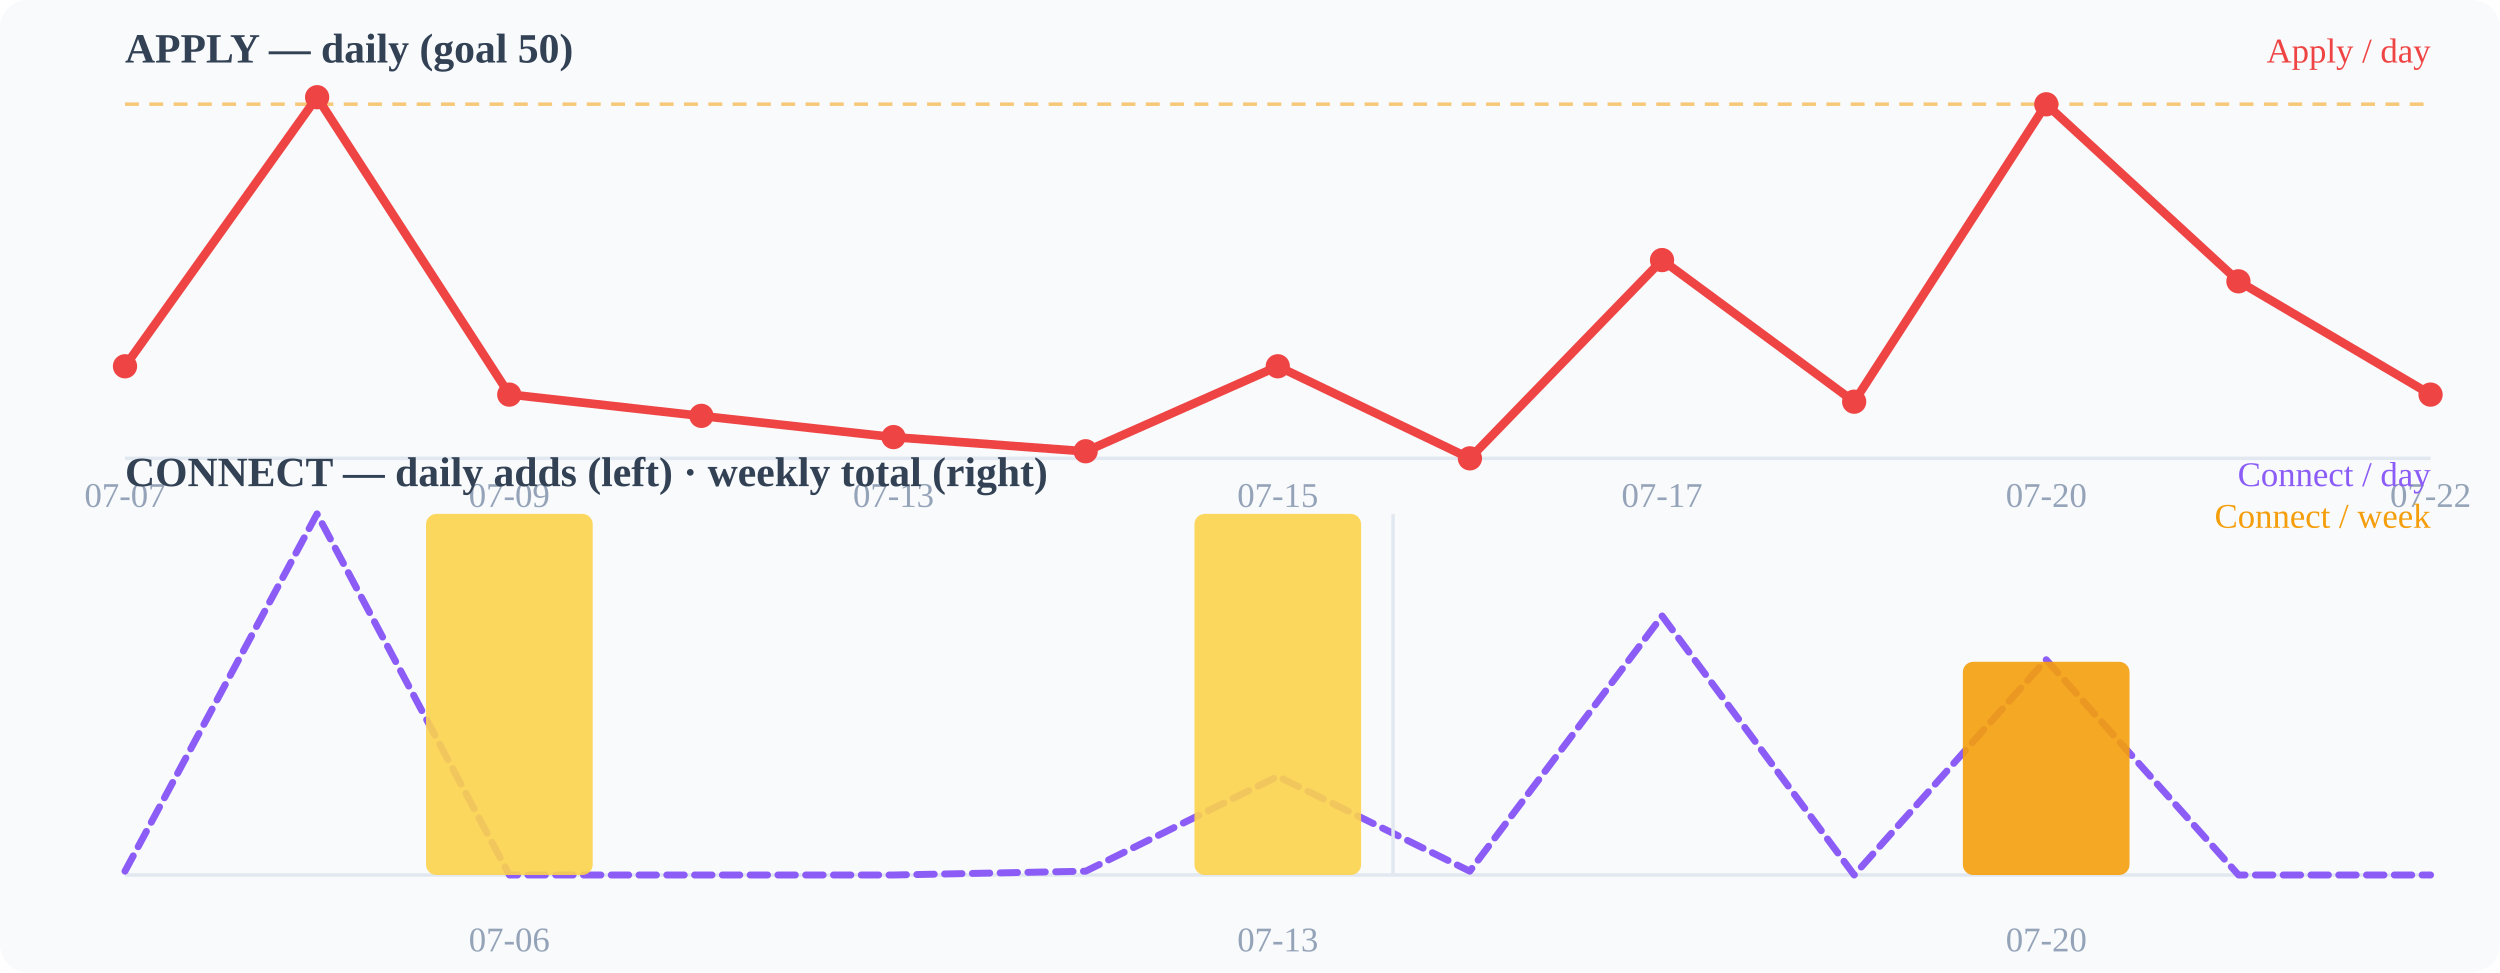
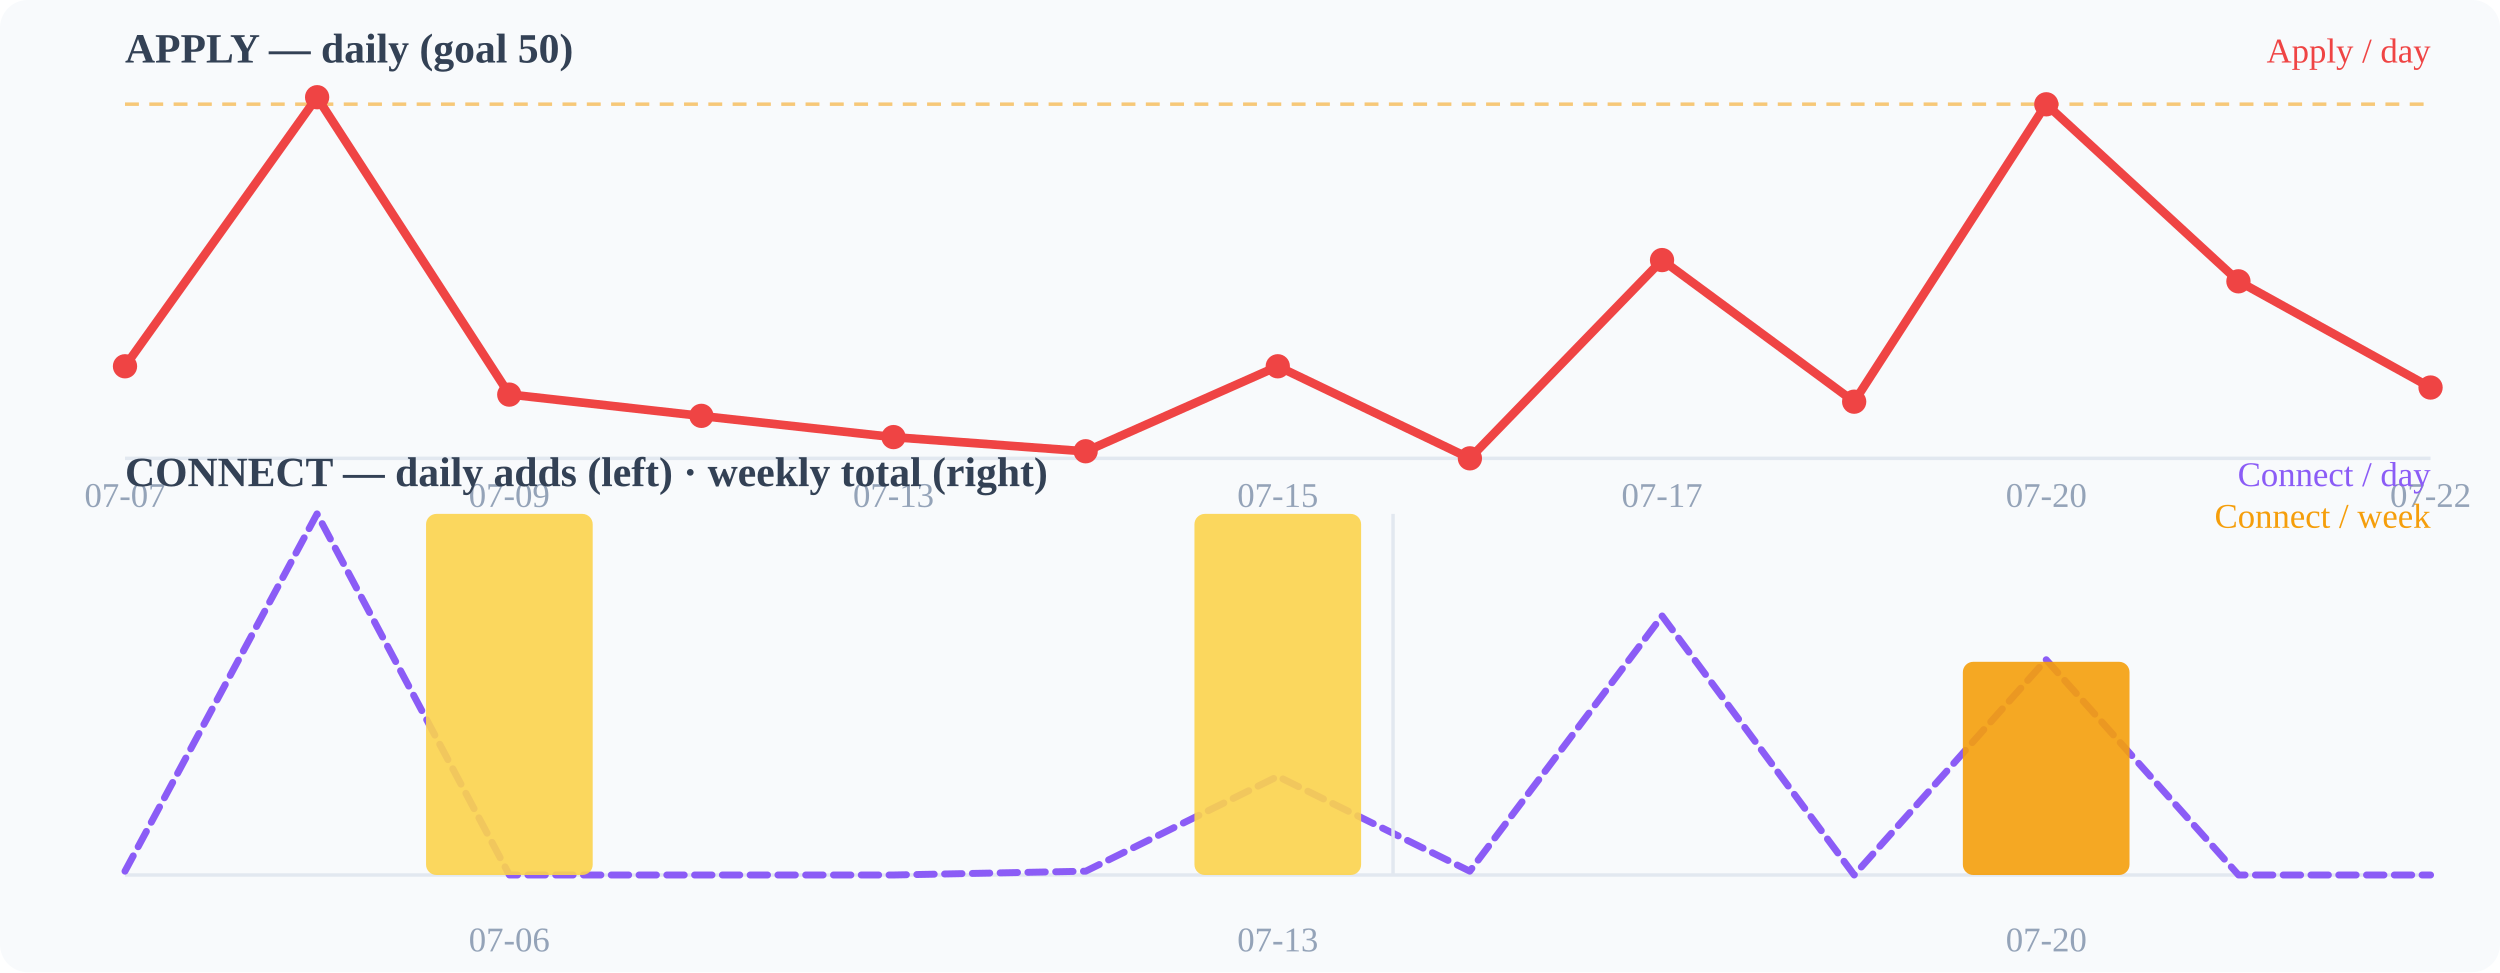
<svg xmlns="http://www.w3.org/2000/svg" width="720" height="280" viewBox="0 0 720 280">
  <rect width="720" height="280" fill="#f8fafc" rx="8" />
  <text x="36" y="18" font-size="12" font-weight="600" fill="#334155">APPLY — daily (goal 50)</text>
  <line x1="36" y1="132" x2="700" y2="132" stroke="#e2e8f0" stroke-width="1" />
  <line x1="36" y1="30.0" x2="700" y2="30.0" stroke="#f59e0b" stroke-width="1" stroke-dasharray="4 3" opacity="0.55" />
-   <polyline points="36.0,105.5 91.3,28.0 146.7,113.6 202.0,119.8 257.3,125.9 312.7,130.0 368.0,105.5 423.3,132.0 478.7,74.9 534.0,115.7 589.3,30.0 644.7,81.0 700.0,113.6" fill="none" stroke="#ef4444" stroke-width="2.5" stroke-linecap="round" stroke-linejoin="round" />
+   <polyline points="36.0,105.5 91.3,28.0 146.7,113.6 202.0,119.8 257.3,125.9 312.7,130.0 368.0,105.5 423.3,132.0 478.7,74.9 534.0,115.7 589.3,30.0 644.7,81.0 700.0,111.6" fill="none" stroke="#ef4444" stroke-width="2.5" stroke-linecap="round" stroke-linejoin="round" />
  <circle cx="36" cy="105.49" r="3.5" fill="#ef4444" />
  <circle cx="91.333" cy="28" r="3.5" fill="#ef4444" />
  <circle cx="146.667" cy="113.647" r="3.5" fill="#ef4444" />
  <circle cx="202" cy="119.765" r="3.5" fill="#ef4444" />
  <circle cx="257.333" cy="125.882" r="3.5" fill="#ef4444" />
  <circle cx="312.667" cy="129.961" r="3.5" fill="#ef4444" />
  <circle cx="368" cy="105.49" r="3.5" fill="#ef4444" />
  <circle cx="423.333" cy="132" r="3.5" fill="#ef4444" />
  <circle cx="478.667" cy="74.902" r="3.5" fill="#ef4444" />
  <circle cx="534" cy="115.686" r="3.5" fill="#ef4444" />
  <circle cx="589.333" cy="30.039" r="3.5" fill="#ef4444" />
  <circle cx="644.667" cy="81.02" r="3.5" fill="#ef4444" />
-   <circle cx="700" cy="113.647" r="3.5" fill="#ef4444" />
+   <circle cx="700" cy="111.608" r="3.5" fill="#ef4444" />
  <text x="36" y="146" font-size="10" fill="#94a3b8" text-anchor="middle">07-07</text>
  <text x="146.667" y="146" font-size="10" fill="#94a3b8" text-anchor="middle">07-09</text>
  <text x="257.333" y="146" font-size="10" fill="#94a3b8" text-anchor="middle">07-13</text>
  <text x="368" y="146" font-size="10" fill="#94a3b8" text-anchor="middle">07-15</text>
  <text x="478.667" y="146" font-size="10" fill="#94a3b8" text-anchor="middle">07-17</text>
  <text x="589.333" y="146" font-size="10" fill="#94a3b8" text-anchor="middle">07-20</text>
  <text x="700" y="146" font-size="10" fill="#94a3b8" text-anchor="middle">07-22</text>
  <text x="36" y="140" font-size="12" font-weight="600" fill="#334155">CONNECT — daily adds (left) · weekly total (right)</text>
  <line x1="36" y1="252" x2="700" y2="252" stroke="#e2e8f0" stroke-width="1" />
  <polyline points="36.0,250.9 91.3,148.0 146.7,252.0 202.0,252.0 257.3,252.0 312.7,250.9 368.0,223.6 423.3,250.9 478.7,177.4 534.0,252.0 589.3,190.0 644.7,252.0 700.0,252.0" fill="none" stroke="#8b5cf6" stroke-width="2" stroke-linecap="round" stroke-linejoin="round" stroke-dasharray="5 3" />
  <rect x="122.7" y="148.0" width="48" height="104.0" rx="3" fill="#fcd34d" opacity="0.9" />
  <rect x="344.0" y="148.0" width="48" height="104.0" rx="3" fill="#fcd34d" opacity="0.9" />
  <rect x="565.3" y="190.6" width="48" height="61.4" rx="3" fill="#f59e0b" opacity="0.9" />
  <line x1="401.2" y1="148" x2="401.2" y2="252" stroke="#e2e8f0" stroke-width="1" />
  <text x="146.667" y="274" font-size="10" fill="#94a3b8" text-anchor="middle">07-06</text>
  <text x="368" y="274" font-size="10" fill="#94a3b8" text-anchor="middle">07-13</text>
  <text x="589.333" y="274" font-size="10" fill="#94a3b8" text-anchor="middle">07-20</text>
  <text x="700" y="18" font-size="10" fill="#ef4444" text-anchor="end">Apply / day</text>
  <text x="700" y="140" font-size="10" fill="#8b5cf6" text-anchor="end">Connect / day</text>
  <text x="700" y="152" font-size="10" fill="#f59e0b" text-anchor="end">Connect / week</text>
</svg>
